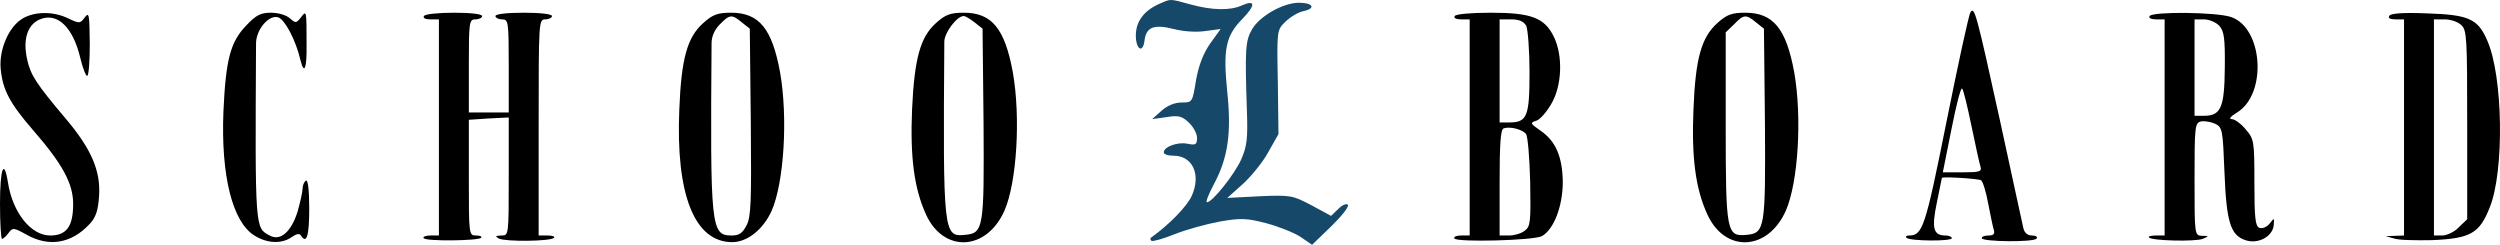
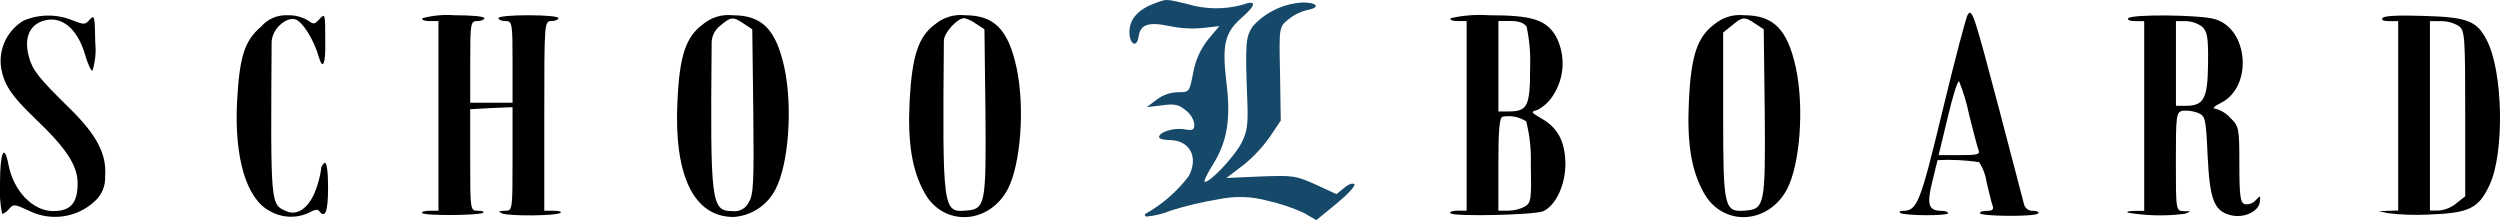
- <svg xmlns="http://www.w3.org/2000/svg" version="1.0" width="751.865pt" height="73.625pt" viewBox="0 0 751.865 73.625" preserveAspectRatio="xMidYMid meet" id="svg917">
-   <defs id="defs921" />
-   <g transform="matrix(0.1,0,0,-0.1,-264,401.825)" id="g915" style="fill:#000000;stroke:none">
-     <path d="m 6125,4006 c -44,-20 -68,-51 -69,-92 -1,-43 21,-59 26,-18 5,41 28,50 88,35 31,-8 69,-10 96,-6 l 45,6 -31,-43 c -21,-30 -35,-66 -43,-111 -11,-67 -11,-67 -43,-67 -21,0 -43,-9 -61,-25 l -28,-25 43,6 c 36,6 47,3 67,-16 14,-13 25,-34 25,-46 0,-21 -4,-23 -29,-18 -29,6 -71,-9 -71,-26 0,-6 13,-10 29,-10 58,0 84,-57 55,-121 -14,-31 -67,-86 -123,-126 -2,-2 -2,-6 2,-9 3,-3 35,6 70,20 35,14 97,31 136,38 63,11 81,10 139,-5 37,-10 83,-28 103,-41 l 35,-24 57,55 c 31,30 54,59 51,65 -4,5 -16,1 -29,-12 l -22,-21 -59,32 c -57,30 -63,31 -156,27 l -97,-5 48,43 c 25,23 60,66 76,96 l 30,53 -2,156 c -3,156 -3,157 23,182 14,14 39,29 55,32 37,8 28,25 -14,25 -48,0 -118,-40 -141,-79 -21,-36 -22,-60 -16,-246 3,-84 0,-107 -17,-146 -20,-45 -87,-129 -103,-129 -5,0 5,24 20,53 43,79 54,155 41,278 -13,129 -5,169 45,220 41,42 40,59 -1,41 -35,-16 -89,-15 -155,3 -65,18 -58,17 -95,1 z" id="path881" style="fill:#164869;fill-opacity:1" />
-     <path d="m 8566,3981 c -5,-7 -37,-155 -72,-329 -64,-320 -72,-342 -113,-342 -8,0 -11,-3 -7,-7 10,-10 136,-11 136,-1 0,4 -8,8 -19,8 -37,0 -42,22 -26,99 8,40 15,73 15,74 0,5 110,-2 118,-7 5,-3 15,-34 21,-68 7,-35 14,-71 17,-80 4,-13 0,-18 -15,-18 -12,0 -21,-3 -21,-8 0,-11 158,-13 165,-1 4,5 -3,9 -14,9 -13,0 -23,8 -26,23 -3,12 -34,157 -70,322 -71,323 -77,346 -89,326 z m 3,-341 c 12,-58 24,-113 27,-122 5,-16 -2,-18 -54,-18 h -59 l 26,130 c 14,71 28,126 32,122 4,-4 16,-54 28,-112 z" id="path883" />
-     <path d="m 2707,3962 c -41,-25 -70,-93 -65,-150 6,-65 28,-105 99,-187 87,-100 119,-159 119,-220 0,-68 -20,-95 -69,-95 -58,0 -113,69 -127,159 -12,75 -24,43 -24,-64 0,-58 3,-105 6,-105 4,0 13,8 20,18 12,16 15,16 53,-5 68,-39 136,-27 190,31 19,20 26,40 29,85 5,75 -23,141 -100,232 -89,105 -106,132 -116,177 -14,61 0,106 38,122 53,22 100,-24 122,-118 7,-29 16,-52 20,-52 5,0 8,44 8,98 -1,87 -2,95 -15,78 -14,-19 -16,-19 -50,-3 -45,22 -102,21 -138,-1 z" id="path885" />
-     <path d="m 3380,3941 c -47,-49 -61,-102 -68,-257 -8,-194 27,-333 93,-374 38,-24 82,-26 112,-5 14,10 24,12 28,5 17,-27 25,-2 25,81 0,57 -4,88 -10,84 -5,-3 -10,-14 -10,-24 0,-9 -7,-41 -15,-69 -19,-61 -52,-90 -84,-72 -44,23 -44,17 -41,577 0,43 39,88 67,79 20,-7 53,-69 67,-130 11,-44 19,-23 18,46 0,107 0,106 -17,84 -14,-18 -16,-18 -33,-3 -11,10 -35,17 -57,17 -31,0 -45,-7 -75,-39 z" id="path887" />
-     <path d="m 3915,3970 c -4,-6 5,-10 19,-10 h 26 v -325 -325 h -26 c -14,0 -23,-4 -20,-8 6,-10 163,-8 173,1 3,4 -3,7 -15,7 -22,0 -22,2 -22,174 v 174 l 60,4 60,3 v -177 c 0,-178 0,-178 -22,-178 -18,-1 -20,-2 -8,-9 18,-10 155,-9 166,2 4,4 -5,7 -19,7 h -27 v 325 c 0,318 0,325 20,325 11,0 20,5 20,10 0,6 -35,10 -85,10 -50,0 -85,-4 -85,-10 0,-5 9,-10 20,-10 19,0 20,-7 20,-140 v -140 h -60 -60 v 140 c 0,133 1,140 20,140 11,0 20,5 20,10 0,6 -35,10 -84,10 -47,0 -88,-4 -91,-10 z" id="path889" />
-     <path d="m 4755,3949 c -48,-43 -66,-106 -72,-260 -11,-257 46,-399 159,-399 46,0 94,39 119,95 37,85 49,280 25,416 -24,131 -63,179 -147,179 -40,0 -55,-5 -84,-31 z m 116,2 24,-19 3,-281 c 2,-239 1,-285 -13,-311 -12,-23 -22,-30 -45,-30 -62,0 -64,25 -60,578 0,21 9,41 25,57 29,30 36,31 66,6 z" id="path891" />
-     <path d="m 5455,3949 c -47,-42 -65,-106 -72,-260 -6,-143 6,-237 42,-316 53,-116 182,-110 236,12 37,85 49,280 25,416 -24,131 -63,179 -147,179 -40,0 -55,-5 -84,-31 z m 116,2 24,-19 3,-284 c 2,-315 0,-331 -55,-336 -66,-7 -67,3 -63,581 0,27 38,77 58,77 6,0 20,-9 33,-19 z" id="path893" />
-     <path d="m 7015,3970 c -4,-6 5,-10 19,-10 h 26 v -325 -325 h -26 c -14,0 -23,-4 -20,-9 8,-12 238,-6 263,7 36,20 63,90 63,163 -1,77 -22,124 -68,155 -30,21 -31,23 -12,29 11,3 31,26 45,50 33,55 36,146 8,203 -28,57 -68,72 -190,72 -57,0 -105,-4 -108,-10 z m 215,-29 c 5,-11 10,-74 10,-140 0,-133 -7,-151 -61,-151 h -29 v 155 155 h 35 c 24,0 37,-6 45,-19 z m -1,-325 c 6,-7 11,-72 13,-145 2,-121 1,-134 -17,-147 -10,-8 -31,-14 -47,-14 h -28 v 159 c 0,116 3,160 12,163 19,7 56,-3 67,-16 z" id="path895" />
-     <path d="m 7805,3949 c -48,-43 -66,-106 -72,-260 -6,-144 6,-238 42,-316 53,-116 182,-110 236,12 37,85 49,280 25,416 -24,131 -63,179 -147,179 -40,0 -55,-5 -84,-31 z m 116,2 24,-19 3,-284 c 2,-315 0,-331 -55,-336 -60,-6 -63,7 -63,326 v 283 l 25,24 c 29,30 36,31 66,6 z" id="path897" />
-     <path d="m 9105,3970 c -4,-6 5,-10 19,-10 h 26 v -325 -325 h -27 c -14,0 -24,-3 -20,-6 9,-10 140,-13 162,-4 19,8 19,9 -2,9 -23,1 -23,2 -23,170 0,158 1,169 19,174 11,2 30,-1 43,-7 22,-11 23,-18 28,-146 6,-150 18,-189 63,-204 37,-13 81,10 85,44 2,24 2,24 -12,6 -9,-11 -22,-16 -31,-13 -12,5 -15,28 -15,136 0,125 -1,131 -26,160 -14,17 -33,31 -42,31 -10,0 -4,8 16,20 91,56 78,254 -18,287 -43,15 -236,17 -245,3 z m 209,-29 c 15,-16 18,-38 17,-127 -1,-120 -12,-144 -63,-144 h -28 v 145 145 h 28 c 16,0 37,-9 46,-19 z" id="path899" />
-     <path d="m 9826,3971 c -5,-7 2,-11 18,-11 h 26 v -325 -325 l -27,-1 -28,-1 25,-7 c 14,-5 65,-6 114,-5 116,5 143,20 174,99 44,109 40,395 -8,502 -28,65 -56,77 -181,81 -71,3 -109,0 -113,-7 z m 216,-28 c 17,-15 18,-38 18,-300 v -284 l -25,-24 c -13,-14 -36,-25 -50,-25 h -25 v 325 325 h 32 c 17,0 40,-7 50,-17 z" id="path901" />
+ <svg xmlns="http://www.w3.org/2000/svg" width="245.16" height="21.59" viewBox="0 0 245.16 21.59">
+   <g id="Logo" transform="translate(-264 401.825)">
+     <path id="path881" d="M607.985-401.466c-1.522.586-2.352,1.5-2.387,2.7-.035,1.261.726,1.73.9.528s.969-1.466,3.044-1.026a10.764,10.764,0,0,0,3.321.176l1.557-.176-1.072,1.261a7.311,7.311,0,0,0-1.487,3.255c-.38,1.965-.38,1.965-1.487,1.965a3.573,3.573,0,0,0-2.11.733l-.969.733,1.487-.176c1.245-.176,1.626-.088,2.318.469a2.22,2.22,0,0,1,.865,1.349c0,.616-.138.674-1,.528-1-.176-2.456.264-2.456.762,0,.176.45.293,1,.293,2.006,0,2.906,1.671,1.9,3.548a13.8,13.8,0,0,1-4.255,3.695c-.069.059-.069.176.069.264a8.1,8.1,0,0,0,2.422-.586,33.668,33.668,0,0,1,4.7-1.114,10.191,10.191,0,0,1,4.808.147,17.23,17.23,0,0,1,3.563,1.2l1.211.7,1.972-1.613c1.072-.88,1.868-1.73,1.764-1.906-.138-.147-.553-.029-1,.352l-.761.616-2.041-.938c-1.972-.88-2.179-.909-5.4-.792l-3.355.147,1.66-1.261a13.517,13.517,0,0,0,2.629-2.815L620.438-390l-.069-4.575c-.1-4.575-.1-4.6.8-5.337a4.745,4.745,0,0,1,1.9-.938c1.28-.235.969-.733-.484-.733a7.174,7.174,0,0,0-4.877,2.317c-.727,1.056-.761,1.759-.554,7.214.1,2.463,0,3.138-.588,4.281-.692,1.32-3.009,3.783-3.563,3.783-.173,0,.173-.7.692-1.554,1.487-2.317,1.868-4.545,1.418-8.152-.45-3.783-.173-4.956,1.557-6.451,1.418-1.232,1.384-1.73-.035-1.2a9.753,9.753,0,0,1-5.362-.088C609.022-401.964,609.265-401.935,607.985-401.466Z" transform="translate(-230.842 0)" fill="#164869" />
+     <path id="path883" d="M843.926-398.474c-.173.2-1.28,4.452-2.491,9.45-2.214,9.191-2.491,9.823-3.909,9.823-.277,0-.38.086-.242.2.346.287,4.7.316,4.7.029,0-.115-.277-.23-.657-.23-1.28,0-1.453-.632-.9-2.844.277-1.149.519-2.1.519-2.126a20.369,20.369,0,0,1,4.082.2,4.787,4.787,0,0,1,.726,1.953c.242,1.005.484,2.039.588,2.3.138.373,0,.517-.519.517-.415,0-.726.086-.726.23,0,.316,5.466.373,5.708.029.138-.144-.1-.258-.484-.258a.855.855,0,0,1-.9-.661c-.1-.345-1.176-4.509-2.421-9.249C844.549-398.388,844.342-399.048,843.926-398.474Zm.1,9.794c.415,1.666.83,3.246.934,3.5.173.46-.069.517-1.868.517h-2.041l.9-3.734c.484-2.039.969-3.619,1.107-3.5A18.169,18.169,0,0,1,844.03-388.68Z" transform="translate(-386.942 -1.95)" />
+     <path id="path885" d="M266.318-397.414a4.617,4.617,0,0,0-2.248,4.3c.208,1.862.969,3.008,3.425,5.358,3.01,2.865,4.116,4.556,4.116,6.3,0,1.948-.692,2.722-2.387,2.722-2.006,0-3.909-1.977-4.393-4.556-.415-2.149-.83-1.232-.83,1.834a11.623,11.623,0,0,0,.208,3.008,1.443,1.443,0,0,0,.692-.516c.415-.458.519-.458,1.833.143a5.729,5.729,0,0,0,6.573-.888,3.05,3.05,0,0,0,1-2.435c.173-2.149-.8-4.04-3.459-6.647-3.079-3.008-3.667-3.782-4.013-5.071-.484-1.748,0-3.037,1.315-3.5,1.833-.63,3.459.688,4.22,3.381.242.831.553,1.49.692,1.49a6.936,6.936,0,0,0,.277-2.808c-.035-2.493-.069-2.722-.519-2.235-.484.544-.553.544-1.73.086A6.241,6.241,0,0,0,266.318-397.414Z" transform="translate(0 -2.392)" />
+     <path id="path887" d="M333.479-396.882c-1.626,1.4-2.11,2.924-2.352,7.367-.277,5.561.934,9.545,3.217,10.72a4.144,4.144,0,0,0,3.874.143c.484-.287.83-.344.969-.143.588.774.865.057.865-2.322,0-1.634-.138-2.522-.346-2.408a.847.847,0,0,0-.346.688,10.274,10.274,0,0,1-.519,1.978c-.657,1.748-1.8,2.58-2.906,2.064-1.522-.659-1.522-.487-1.418-16.539,0-1.233,1.349-2.522,2.318-2.264.692.2,1.833,1.978,2.318,3.726.38,1.261.657.659.623-1.319,0-3.067,0-3.038-.588-2.408-.484.516-.553.516-1.142.086a3.746,3.746,0,0,0-1.972-.487A3.246,3.246,0,0,0,333.479-396.882Z" transform="translate(-43.88 -2.331)" />
+     <path id="path889" d="M391.4-397.714c-.138.172.173.286.657.286h.9v18.6h-.9c-.484,0-.8.114-.692.229.208.286,5.639.229,5.984-.029.1-.114-.1-.2-.519-.2-.761,0-.761-.057-.761-4.978v-4.978l2.076-.114,2.076-.086v5.064c0,5.093,0,5.093-.761,5.093-.623.029-.692.057-.277.257.623.286,5.362.258,5.742-.057.138-.114-.173-.2-.657-.2h-.934v-9.3c0-9.1,0-9.3.692-9.3.38,0,.692-.143.692-.286,0-.172-1.211-.286-2.94-.286s-2.94.114-2.94.286c0,.143.311.286.692.286.657,0,.692.2.692,4.005v4.005h-4.151v-4.005c0-3.805.035-4.005.692-4.005.381,0,.692-.143.692-.286,0-.172-1.211-.286-2.906-.286A9.494,9.494,0,0,0,391.4-397.714Z" transform="translate(-85.959 -2.331)" />
+     <path id="path891" d="M470.7-397.111c-1.66,1.233-2.283,3.039-2.491,7.455-.38,7.369,1.591,11.44,5.5,11.44a4.987,4.987,0,0,0,4.116-2.724c1.28-2.437,1.7-8.028.865-11.927-.83-3.756-2.179-5.132-5.085-5.132A3.884,3.884,0,0,0,470.7-397.111Zm4.013-.057.83.545.1,8.057c.069,6.853.035,8.171-.45,8.917a1.528,1.528,0,0,1-1.557.86c-2.145,0-2.214-.717-2.076-16.572a2.148,2.148,0,0,1,.865-1.634C473.436-397.857,473.678-397.885,474.716-397.169Z" transform="translate(-137.772 -2.331)" />
+     <path id="path893" d="M540.694-397.111c-1.626,1.2-2.248,3.04-2.491,7.456-.208,4.1.208,6.8,1.453,9.062,1.833,3.327,6.3,3.155,8.164-.344,1.28-2.438,1.7-8.03.865-11.93-.83-3.757-2.179-5.133-5.085-5.133A3.884,3.884,0,0,0,540.694-397.111Zm4.013-.057.83.545.1,8.144c.069,9.033,0,9.492-1.9,9.636-2.283.2-2.318-.086-2.179-16.662,0-.774,1.314-2.208,2.006-2.208A3.343,3.343,0,0,1,544.707-397.168Z" transform="translate(-184.999 -2.331)" />
+     <path id="path895" d="M701.4-397.714c-.138.172.173.286.657.286h.9v18.592h-.9c-.484,0-.8.114-.692.257.277.343,8.233.172,9.1-.2,1.245-.572,2.179-2.574,2.179-4.662-.035-2.2-.761-3.547-2.352-4.434-1.038-.6-1.072-.658-.415-.829a3.959,3.959,0,0,0,1.557-1.43,5.733,5.733,0,0,0,.277-5.806c-.969-1.63-2.352-2.059-6.573-2.059A12.949,12.949,0,0,0,701.4-397.714Zm7.437.829a16.109,16.109,0,0,1,.346,4c0,3.8-.242,4.319-2.11,4.319h-1v-8.867h1.211C708.108-397.428,708.557-397.256,708.834-396.884Zm-.035,9.3a15.186,15.186,0,0,1,.45,4.147c.069,3.461.035,3.833-.588,4.2a3.474,3.474,0,0,1-1.626.4h-.969v-4.548c0-3.318.1-4.577.415-4.662A3.134,3.134,0,0,1,708.8-387.588Z" transform="translate(-295.133 -2.331)" />
+     <path id="path897" d="M775.694-397.111c-1.661,1.233-2.283,3.04-2.491,7.456-.208,4.13.208,6.825,1.453,9.062,1.833,3.327,6.3,3.155,8.164-.344,1.28-2.438,1.7-8.03.865-11.93-.83-3.757-2.179-5.133-5.085-5.133A3.884,3.884,0,0,0,775.694-397.111Zm4.013-.057.83.545.1,8.144c.069,9.033,0,9.492-1.9,9.636-2.075.172-2.179-.2-2.179-9.349v-8.116l.865-.688C778.427-397.857,778.669-397.885,779.707-397.168Z" transform="translate(-343.578 -2.331)" />
+     <path id="path899" d="M910.311-397.675c-.138.172.173.286.657.286h.9v18.608h-.934c-.484,0-.83.086-.692.172a18.976,18.976,0,0,0,5.6.114c.657-.229.657-.258-.069-.258-.8-.029-.8-.057-.8-4.867,0-4.523.035-4.838.657-4.981a3.482,3.482,0,0,1,1.487.2c.761.315.8.515.969,4.18.208,4.294.623,5.411,2.179,5.84,1.28.372,2.8-.286,2.94-1.26.069-.687.069-.687-.415-.172a1.2,1.2,0,0,1-1.072.372c-.415-.143-.519-.8-.519-3.893,0-3.579-.035-3.75-.9-4.581a2.943,2.943,0,0,0-1.453-.887c-.346,0-.138-.229.554-.573,3.148-1.6,2.7-7.272-.623-8.216C917.3-398.018,910.622-398.076,910.311-397.675Zm7.23.83c.519.458.623,1.088.588,3.636-.035,3.435-.415,4.122-2.179,4.122h-.969v-8.3h.969A2.756,2.756,0,0,1,917.541-396.845Z" transform="translate(-437.599 -2.364)" />
+     <path id="path901" d="M981.881-397.683c-.173.2.069.314.623.314h.9V-378.8l-.934.029-.969.029.865.2a22.9,22.9,0,0,0,3.944.143c4.013-.143,4.947-.571,6.019-2.829,1.522-3.114,1.384-11.286-.277-14.344-.969-1.857-1.937-2.2-6.261-2.314C983.333-397.968,982.019-397.883,981.881-397.683Zm7.472.8c.588.429.623,1.086.623,8.572v8.115l-.865.686a3.114,3.114,0,0,1-1.73.714h-.865v-18.572h1.107A3.21,3.21,0,0,1,989.352-396.883Z" transform="translate(-484.227 -2.382)" />
  </g>
</svg>
